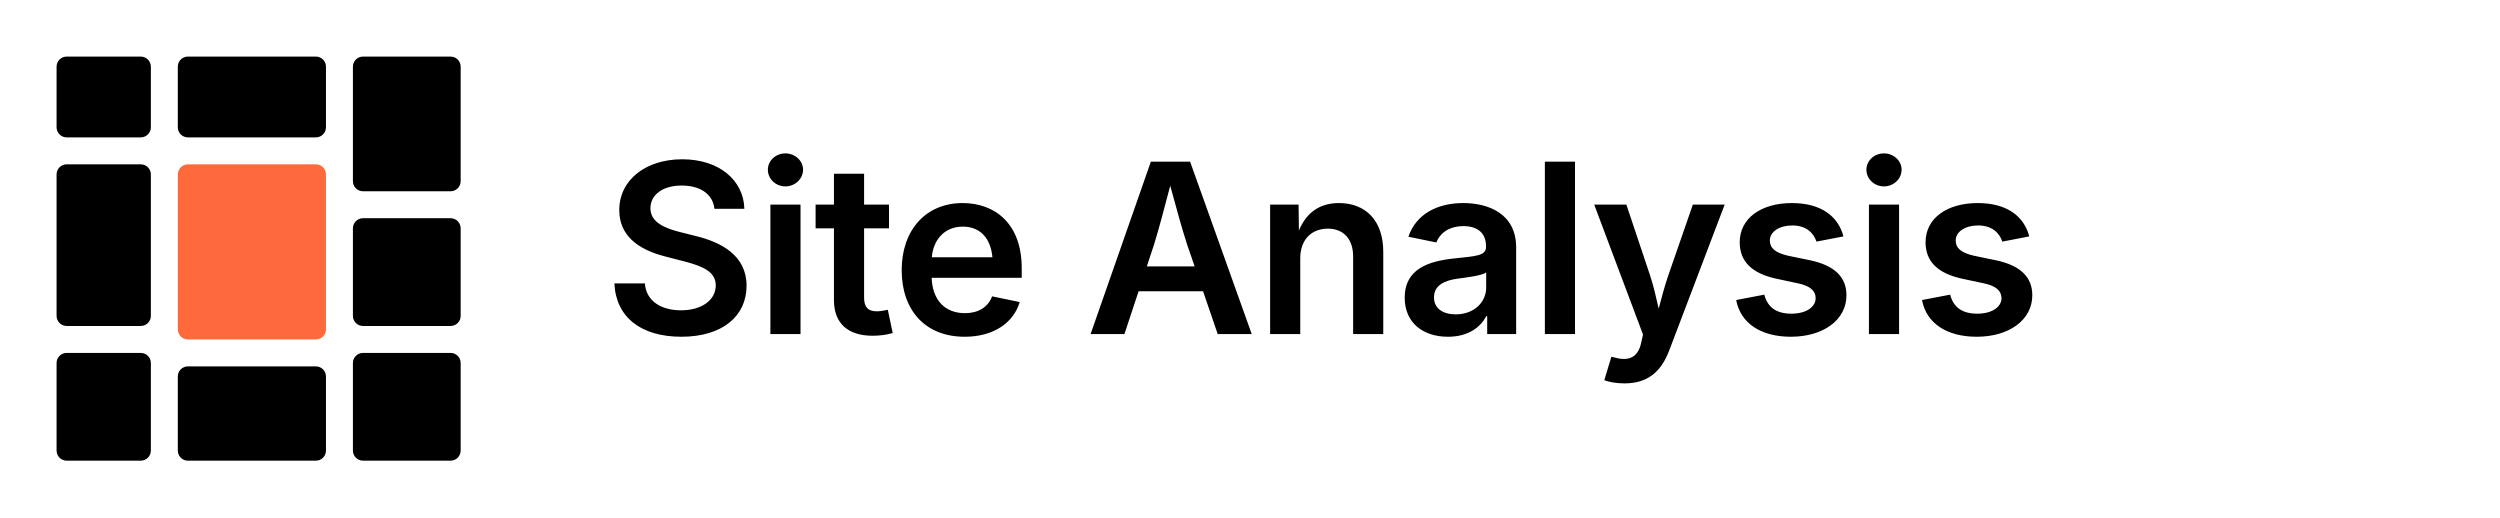
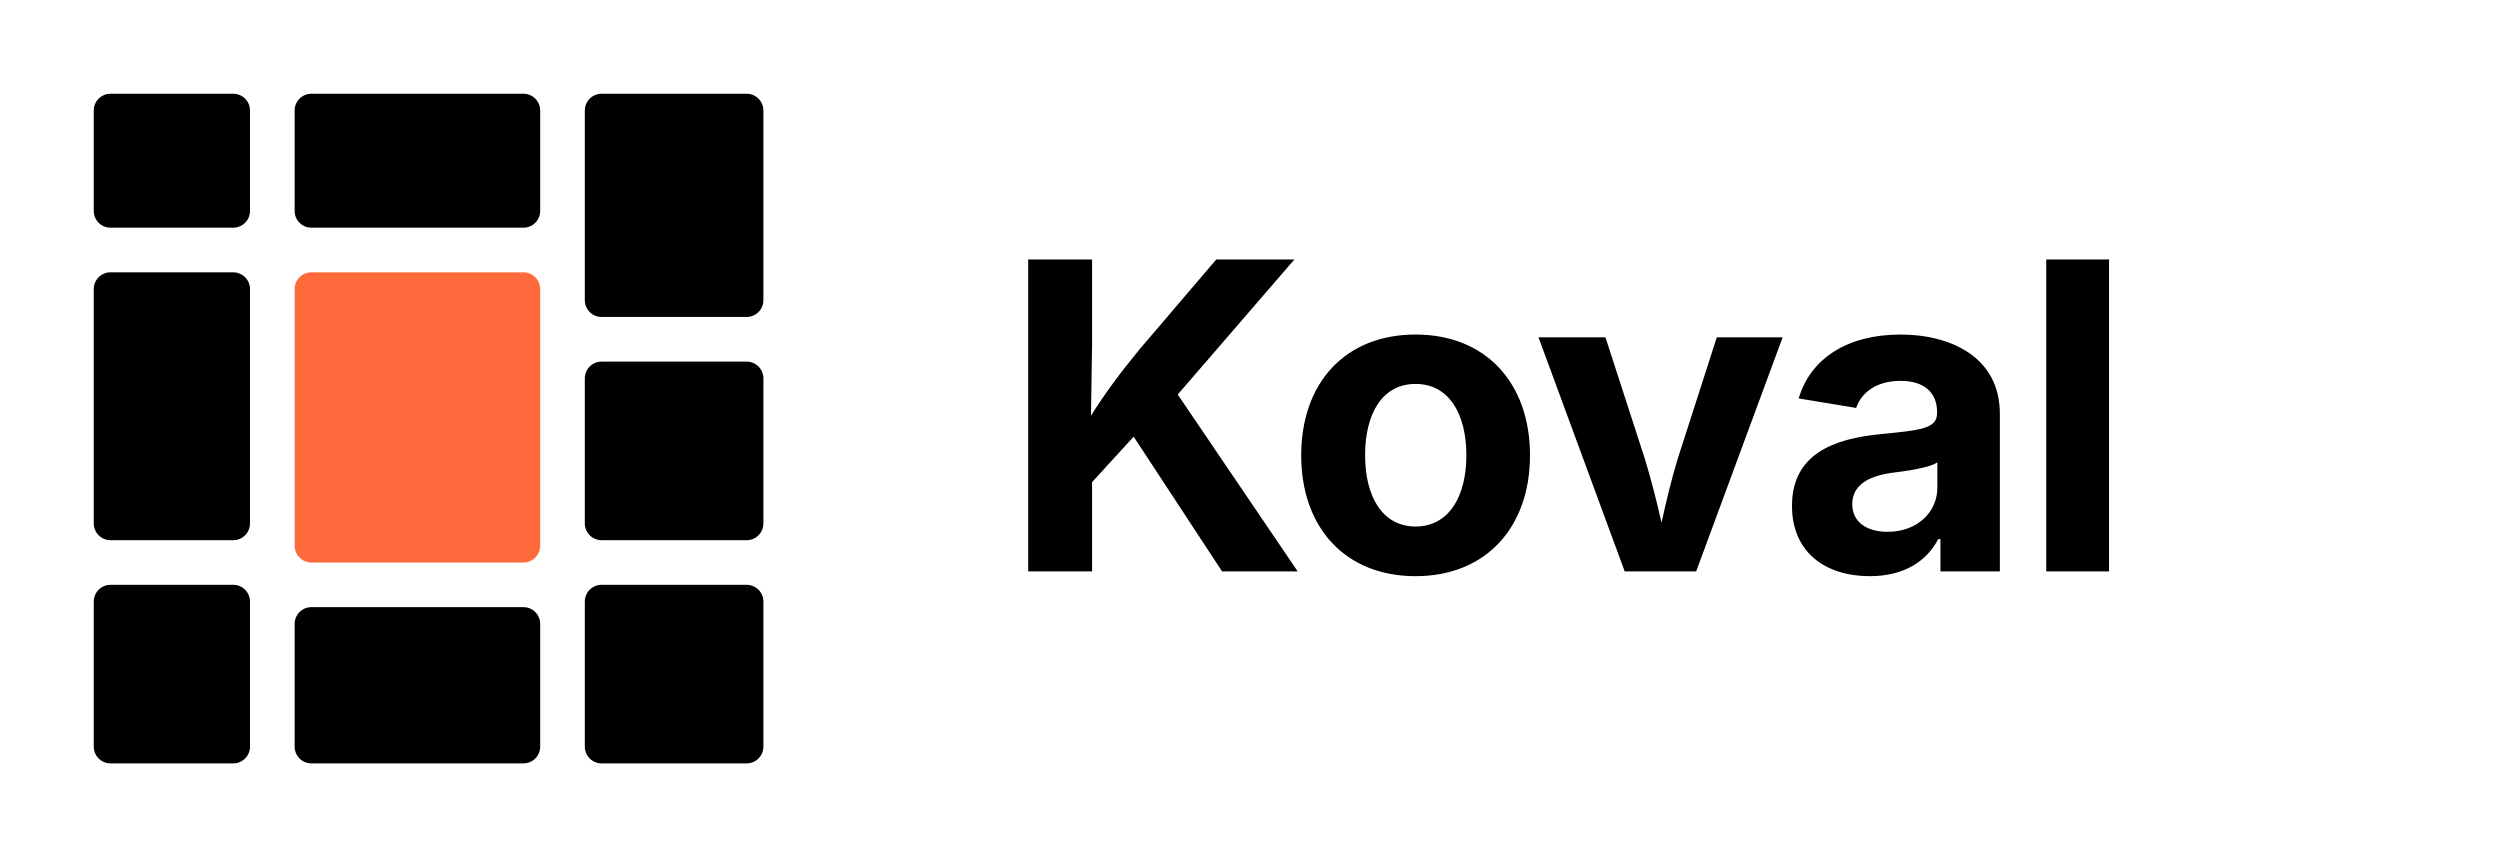
- <svg xmlns="http://www.w3.org/2000/svg" viewBox="0 0 232 48" width="232" height="48" role="img" aria-label="Site Analysis">
+ <svg xmlns="http://www.w3.org/2000/svg" viewBox="0 0 140 48" width="140" height="48" role="img" aria-label="Koval Site Analysis">
  <g transform="translate(4 4) scale(0.625)">
    <g fill="currentColor">
      <rect x="2" y="2" width="14" height="12" rx="1.5" />
      <rect x="20" y="2" width="22" height="12" rx="1.5" />
      <rect x="46" y="2" width="16" height="20" rx="1.5" />
      <rect x="2" y="18" width="14" height="24" rx="1.5" />
      <rect x="46" y="26" width="16" height="16" rx="1.5" />
      <rect x="2" y="46" width="14" height="16" rx="1.5" />
      <rect x="20" y="48" width="22" height="14" rx="1.5" />
      <rect x="46" y="46" width="16" height="16" rx="1.5" />
    </g>
    <rect x="20" y="18" width="22" height="26" rx="1.5" fill="#ff6a3d" />
  </g>
-   <text x="56" y="31" font-family="-apple-system, BlinkMacSystemFont, &quot;Inter&quot;, &quot;Segoe UI&quot;, system-ui, sans-serif" font-size="22" font-weight="600" letter-spacing="-0.3" fill="currentColor">Site Analysis</text>
+   <text x="56" y="32" font-family="-apple-system, BlinkMacSystemFont, &quot;Inter&quot;, &quot;Segoe UI&quot;, system-ui, sans-serif" font-size="24" font-weight="700" letter-spacing="-0.4" fill="currentColor">Koval</text>
</svg>
